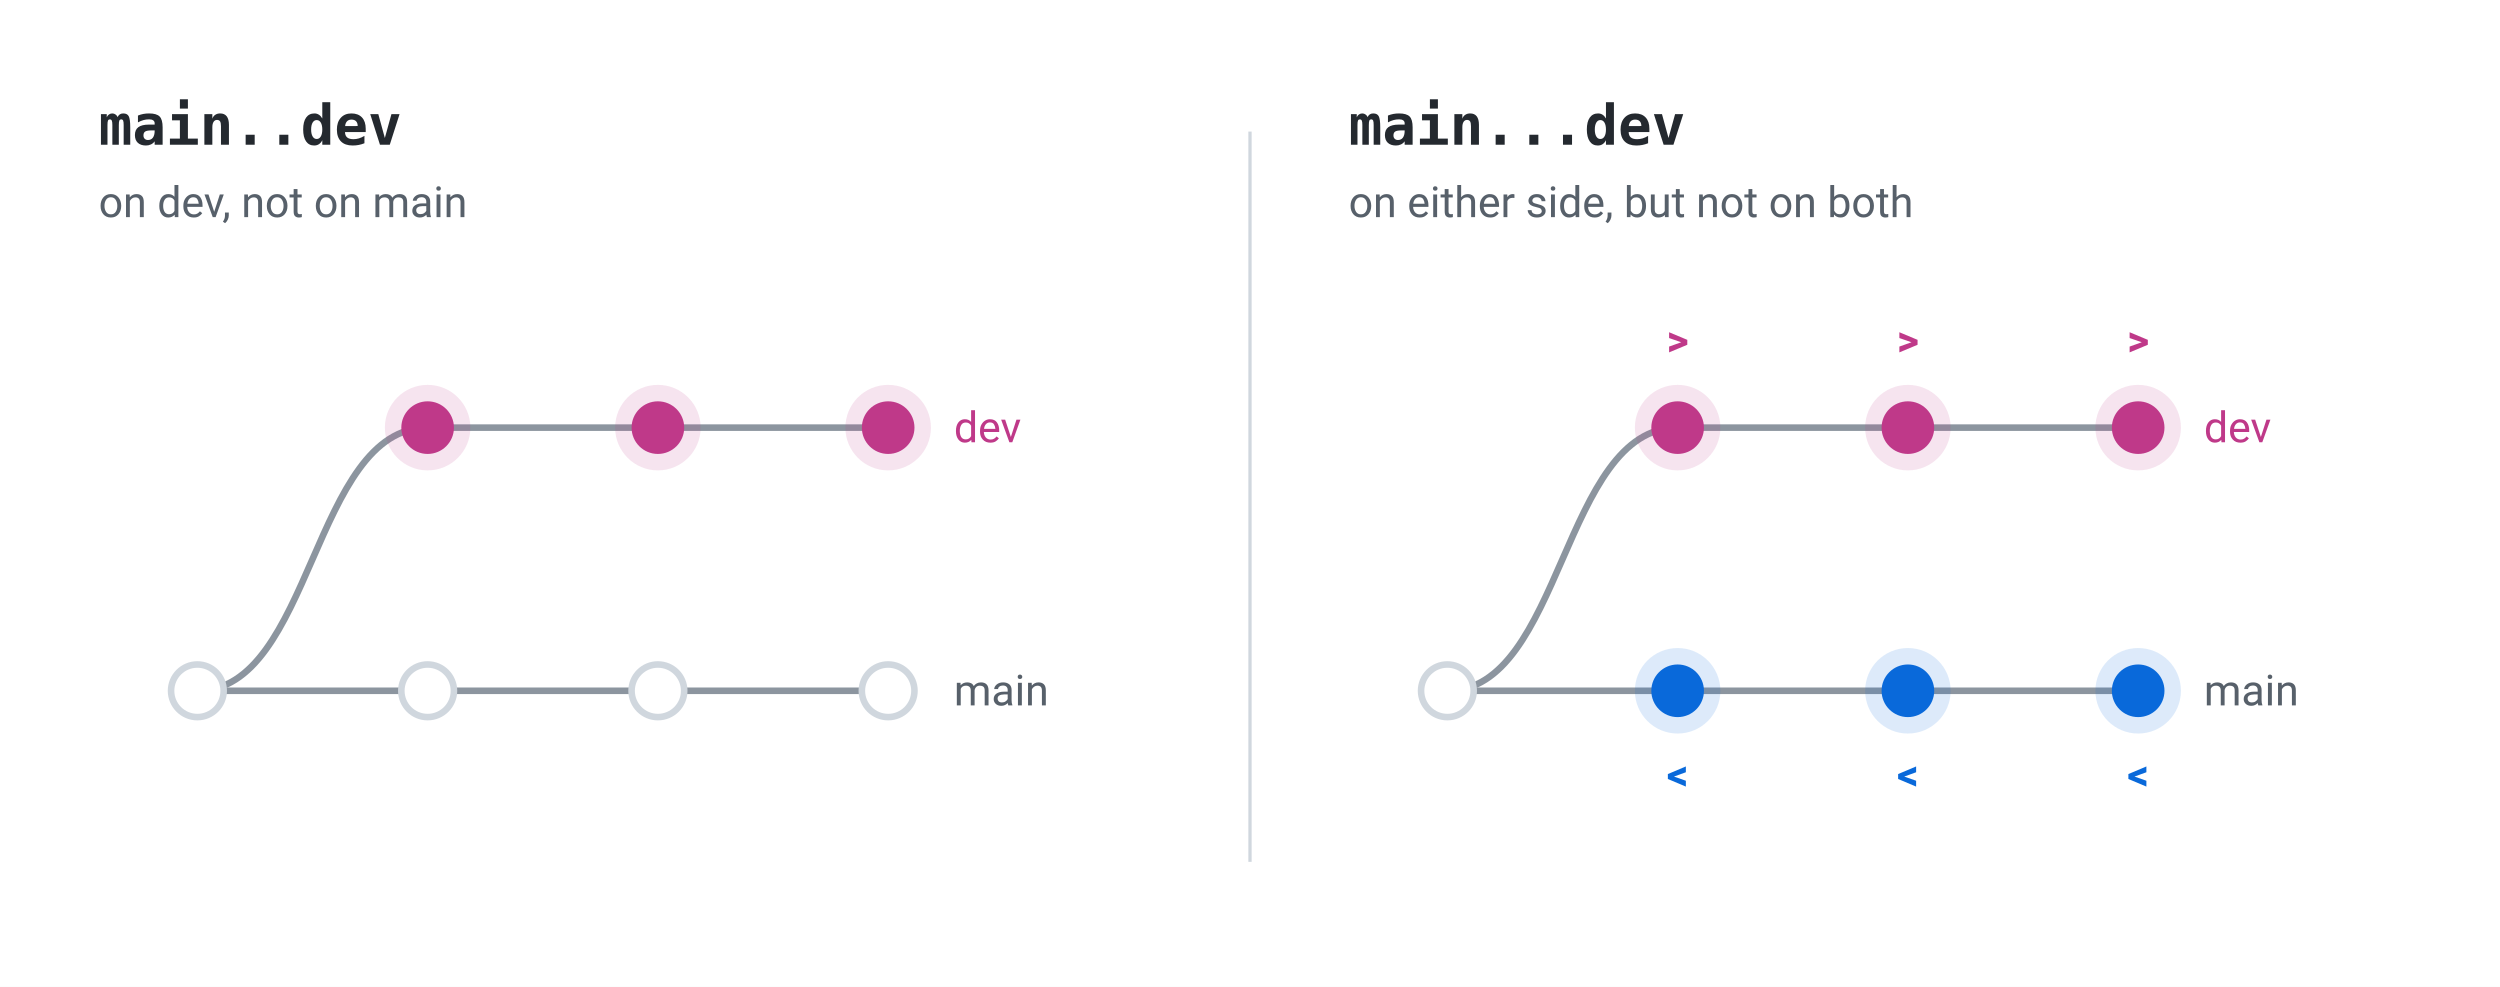
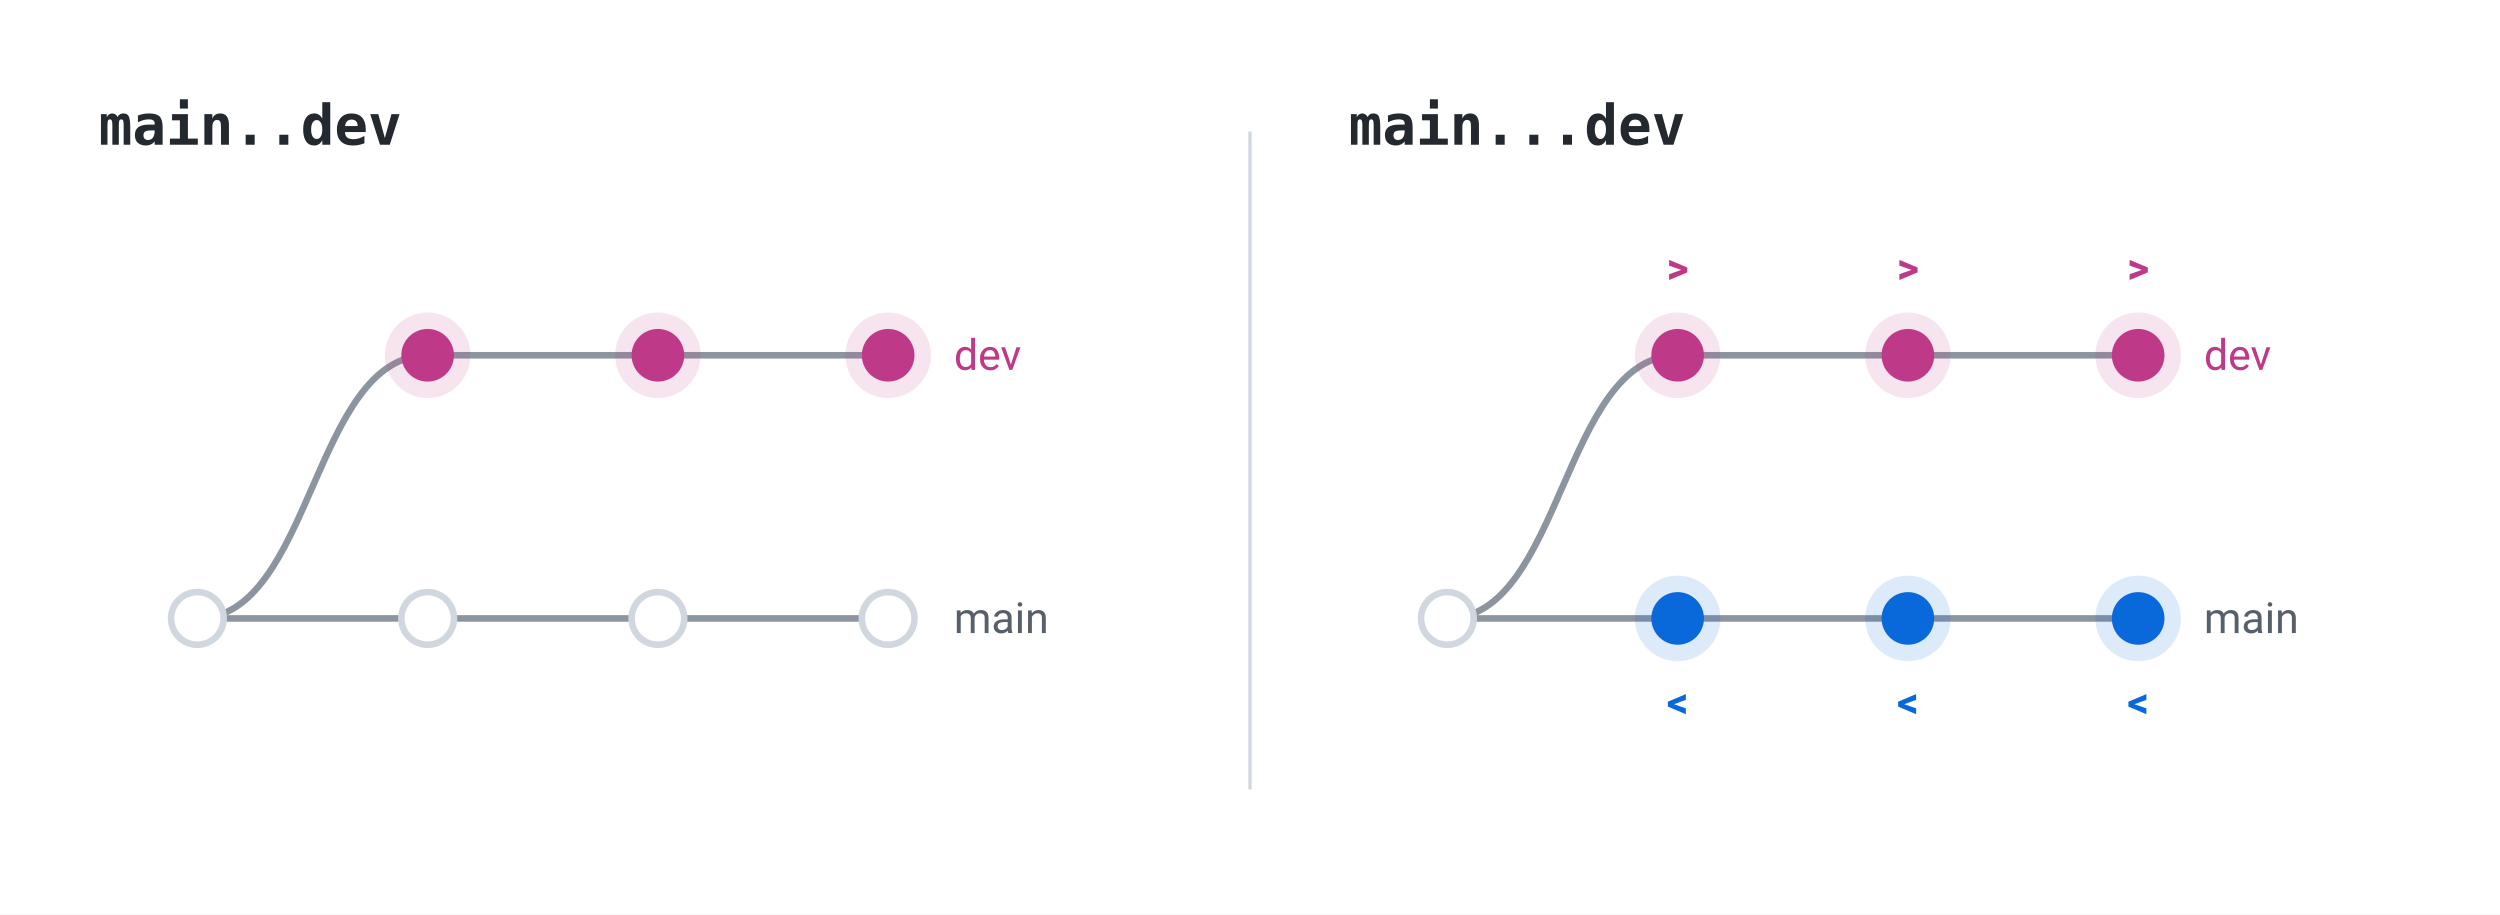
- <svg xmlns="http://www.w3.org/2000/svg" viewBox="0 0 760 300" width="760" height="300" role="img" aria-label="Two dots lists only the commits on dev that are not on main, three dots lists both sides and marks each one">
+ <svg xmlns="http://www.w3.org/2000/svg" viewBox="0 0 760 278" width="760" height="278" role="img" aria-label="Two dots lists only the commits on dev that are not on main, three dots lists both sides and marks each one">
  <style>
    .rng text { font-family: -apple-system, BlinkMacSystemFont, "Segoe UI", Roboto, Helvetica, Arial, sans-serif; }
    .rng text.rng-title { font-family: ui-monospace, SFMono-Regular, "SF Mono", Menlo, Consolas, monospace; font-size: 17px; font-weight: 600; fill: #24292f; }
-     .rng-sub { font-size: 13px; fill: #57606a; }
    .rng-branch { font-size: 13px; fill: #57606a; }
    .rng-branch-dev { font-size: 13px; fill: #bf3989; }
    .rng-edge { stroke: #8c959f; stroke-width: 2; fill: none; }
    .rng-divider { stroke: #d0d7de; stroke-width: 1; }
    .rng-n-main { fill: #0969da; }
    .rng-n-dev { fill: #bf3989; }
    .rng-n-out { fill: #ffffff; stroke: #d0d7de; stroke-width: 2; }
    .rng-halo-main { fill: #0969da; opacity: 0.14; }
    .rng-halo-dev { fill: #bf3989; opacity: 0.14; }
    .rng-mark { font-family: ui-monospace, SFMono-Regular, "SF Mono", Menlo, Consolas, monospace; font-size: 13px; font-weight: 600; }
  </style>
-   <rect x="0" y="0" width="760" height="300" fill="#ffffff" />
+   <rect x="0" y="0" width="760" height="278" fill="#ffffff" />
  <g class="rng">
    <text class="rng-title" x="30" y="44">main..dev</text>
-     <text class="rng-sub" x="30" y="66">on dev, not on main</text>
-     <path class="rng-edge" d="M60,210 H270" />
-     <path class="rng-edge" d="M60,210 C95,210 95,130 130,130" />
-     <path class="rng-edge" d="M130,130 H270" />
-     <circle class="rng-n-out" cx="60" cy="210" r="8" />
-     <circle class="rng-n-out" cx="130" cy="210" r="8" />
-     <circle class="rng-n-out" cx="200" cy="210" r="8" />
-     <circle class="rng-n-out" cx="270" cy="210" r="8" />
-     <circle class="rng-halo-dev" cx="130" cy="130" r="13" />
-     <circle class="rng-halo-dev" cx="200" cy="130" r="13" />
-     <circle class="rng-halo-dev" cx="270" cy="130" r="13" />
-     <circle class="rng-n-dev" cx="130" cy="130" r="8" />
-     <circle class="rng-n-dev" cx="200" cy="130" r="8" />
-     <circle class="rng-n-dev" cx="270" cy="130" r="8" />
-     <text class="rng-branch-dev" x="290" y="130" dominant-baseline="central">dev</text>
-     <text class="rng-branch" x="290" y="210" dominant-baseline="central">main</text>
-     <line class="rng-divider" x1="380" y1="40" x2="380" y2="262" />
+     <path class="rng-edge" d="M60,188 H270" />
+     <path class="rng-edge" d="M60,188 C95,188 95,108 130,108" />
+     <path class="rng-edge" d="M130,108 H270" />
+     <circle class="rng-n-out" cx="60" cy="188" r="8" />
+     <circle class="rng-n-out" cx="130" cy="188" r="8" />
+     <circle class="rng-n-out" cx="200" cy="188" r="8" />
+     <circle class="rng-n-out" cx="270" cy="188" r="8" />
+     <circle class="rng-halo-dev" cx="130" cy="108" r="13" />
+     <circle class="rng-halo-dev" cx="200" cy="108" r="13" />
+     <circle class="rng-halo-dev" cx="270" cy="108" r="13" />
+     <circle class="rng-n-dev" cx="130" cy="108" r="8" />
+     <circle class="rng-n-dev" cx="200" cy="108" r="8" />
+     <circle class="rng-n-dev" cx="270" cy="108" r="8" />
+     <text class="rng-branch-dev" x="290" y="108" dominant-baseline="central">dev</text>
+     <text class="rng-branch" x="290" y="188" dominant-baseline="central">main</text>
+     <line class="rng-divider" x1="380" y1="40" x2="380" y2="240" />
    <text class="rng-title" x="410" y="44">main...dev</text>
-     <text class="rng-sub" x="410" y="66">on either side, but not on both</text>
-     <path class="rng-edge" d="M440,210 H650" />
-     <path class="rng-edge" d="M440,210 C475,210 475,130 510,130" />
-     <path class="rng-edge" d="M510,130 H650" />
-     <circle class="rng-n-out" cx="440" cy="210" r="8" />
-     <circle class="rng-halo-main" cx="510" cy="210" r="13" />
-     <circle class="rng-halo-main" cx="580" cy="210" r="13" />
-     <circle class="rng-halo-main" cx="650" cy="210" r="13" />
-     <circle class="rng-n-main" cx="510" cy="210" r="8" />
-     <circle class="rng-n-main" cx="580" cy="210" r="8" />
-     <circle class="rng-n-main" cx="650" cy="210" r="8" />
-     <circle class="rng-halo-dev" cx="510" cy="130" r="13" />
-     <circle class="rng-halo-dev" cx="580" cy="130" r="13" />
-     <circle class="rng-halo-dev" cx="650" cy="130" r="13" />
-     <circle class="rng-n-dev" cx="510" cy="130" r="8" />
-     <circle class="rng-n-dev" cx="580" cy="130" r="8" />
-     <circle class="rng-n-dev" cx="650" cy="130" r="8" />
-     <text class="rng-mark" x="510" y="108" text-anchor="middle" fill="#bf3989">&gt;</text>
-     <text class="rng-mark" x="580" y="108" text-anchor="middle" fill="#bf3989">&gt;</text>
-     <text class="rng-mark" x="650" y="108" text-anchor="middle" fill="#bf3989">&gt;</text>
-     <text class="rng-mark" x="510" y="240" text-anchor="middle" fill="#0969da">&lt;</text>
-     <text class="rng-mark" x="580" y="240" text-anchor="middle" fill="#0969da">&lt;</text>
-     <text class="rng-mark" x="650" y="240" text-anchor="middle" fill="#0969da">&lt;</text>
-     <text class="rng-branch-dev" x="670" y="130" dominant-baseline="central">dev</text>
-     <text class="rng-branch" x="670" y="210" dominant-baseline="central">main</text>
+     <path class="rng-edge" d="M440,188 H650" />
+     <path class="rng-edge" d="M440,188 C475,188 475,108 510,108" />
+     <path class="rng-edge" d="M510,108 H650" />
+     <circle class="rng-n-out" cx="440" cy="188" r="8" />
+     <circle class="rng-halo-main" cx="510" cy="188" r="13" />
+     <circle class="rng-halo-main" cx="580" cy="188" r="13" />
+     <circle class="rng-halo-main" cx="650" cy="188" r="13" />
+     <circle class="rng-n-main" cx="510" cy="188" r="8" />
+     <circle class="rng-n-main" cx="580" cy="188" r="8" />
+     <circle class="rng-n-main" cx="650" cy="188" r="8" />
+     <circle class="rng-halo-dev" cx="510" cy="108" r="13" />
+     <circle class="rng-halo-dev" cx="580" cy="108" r="13" />
+     <circle class="rng-halo-dev" cx="650" cy="108" r="13" />
+     <circle class="rng-n-dev" cx="510" cy="108" r="8" />
+     <circle class="rng-n-dev" cx="580" cy="108" r="8" />
+     <circle class="rng-n-dev" cx="650" cy="108" r="8" />
+     <text class="rng-mark" x="510" y="86" text-anchor="middle" fill="#bf3989">&gt;</text>
+     <text class="rng-mark" x="580" y="86" text-anchor="middle" fill="#bf3989">&gt;</text>
+     <text class="rng-mark" x="650" y="86" text-anchor="middle" fill="#bf3989">&gt;</text>
+     <text class="rng-mark" x="510" y="218" text-anchor="middle" fill="#0969da">&lt;</text>
+     <text class="rng-mark" x="580" y="218" text-anchor="middle" fill="#0969da">&lt;</text>
+     <text class="rng-mark" x="650" y="218" text-anchor="middle" fill="#0969da">&lt;</text>
+     <text class="rng-branch-dev" x="670" y="108" dominant-baseline="central">dev</text>
+     <text class="rng-branch" x="670" y="188" dominant-baseline="central">main</text>
  </g>
</svg>
